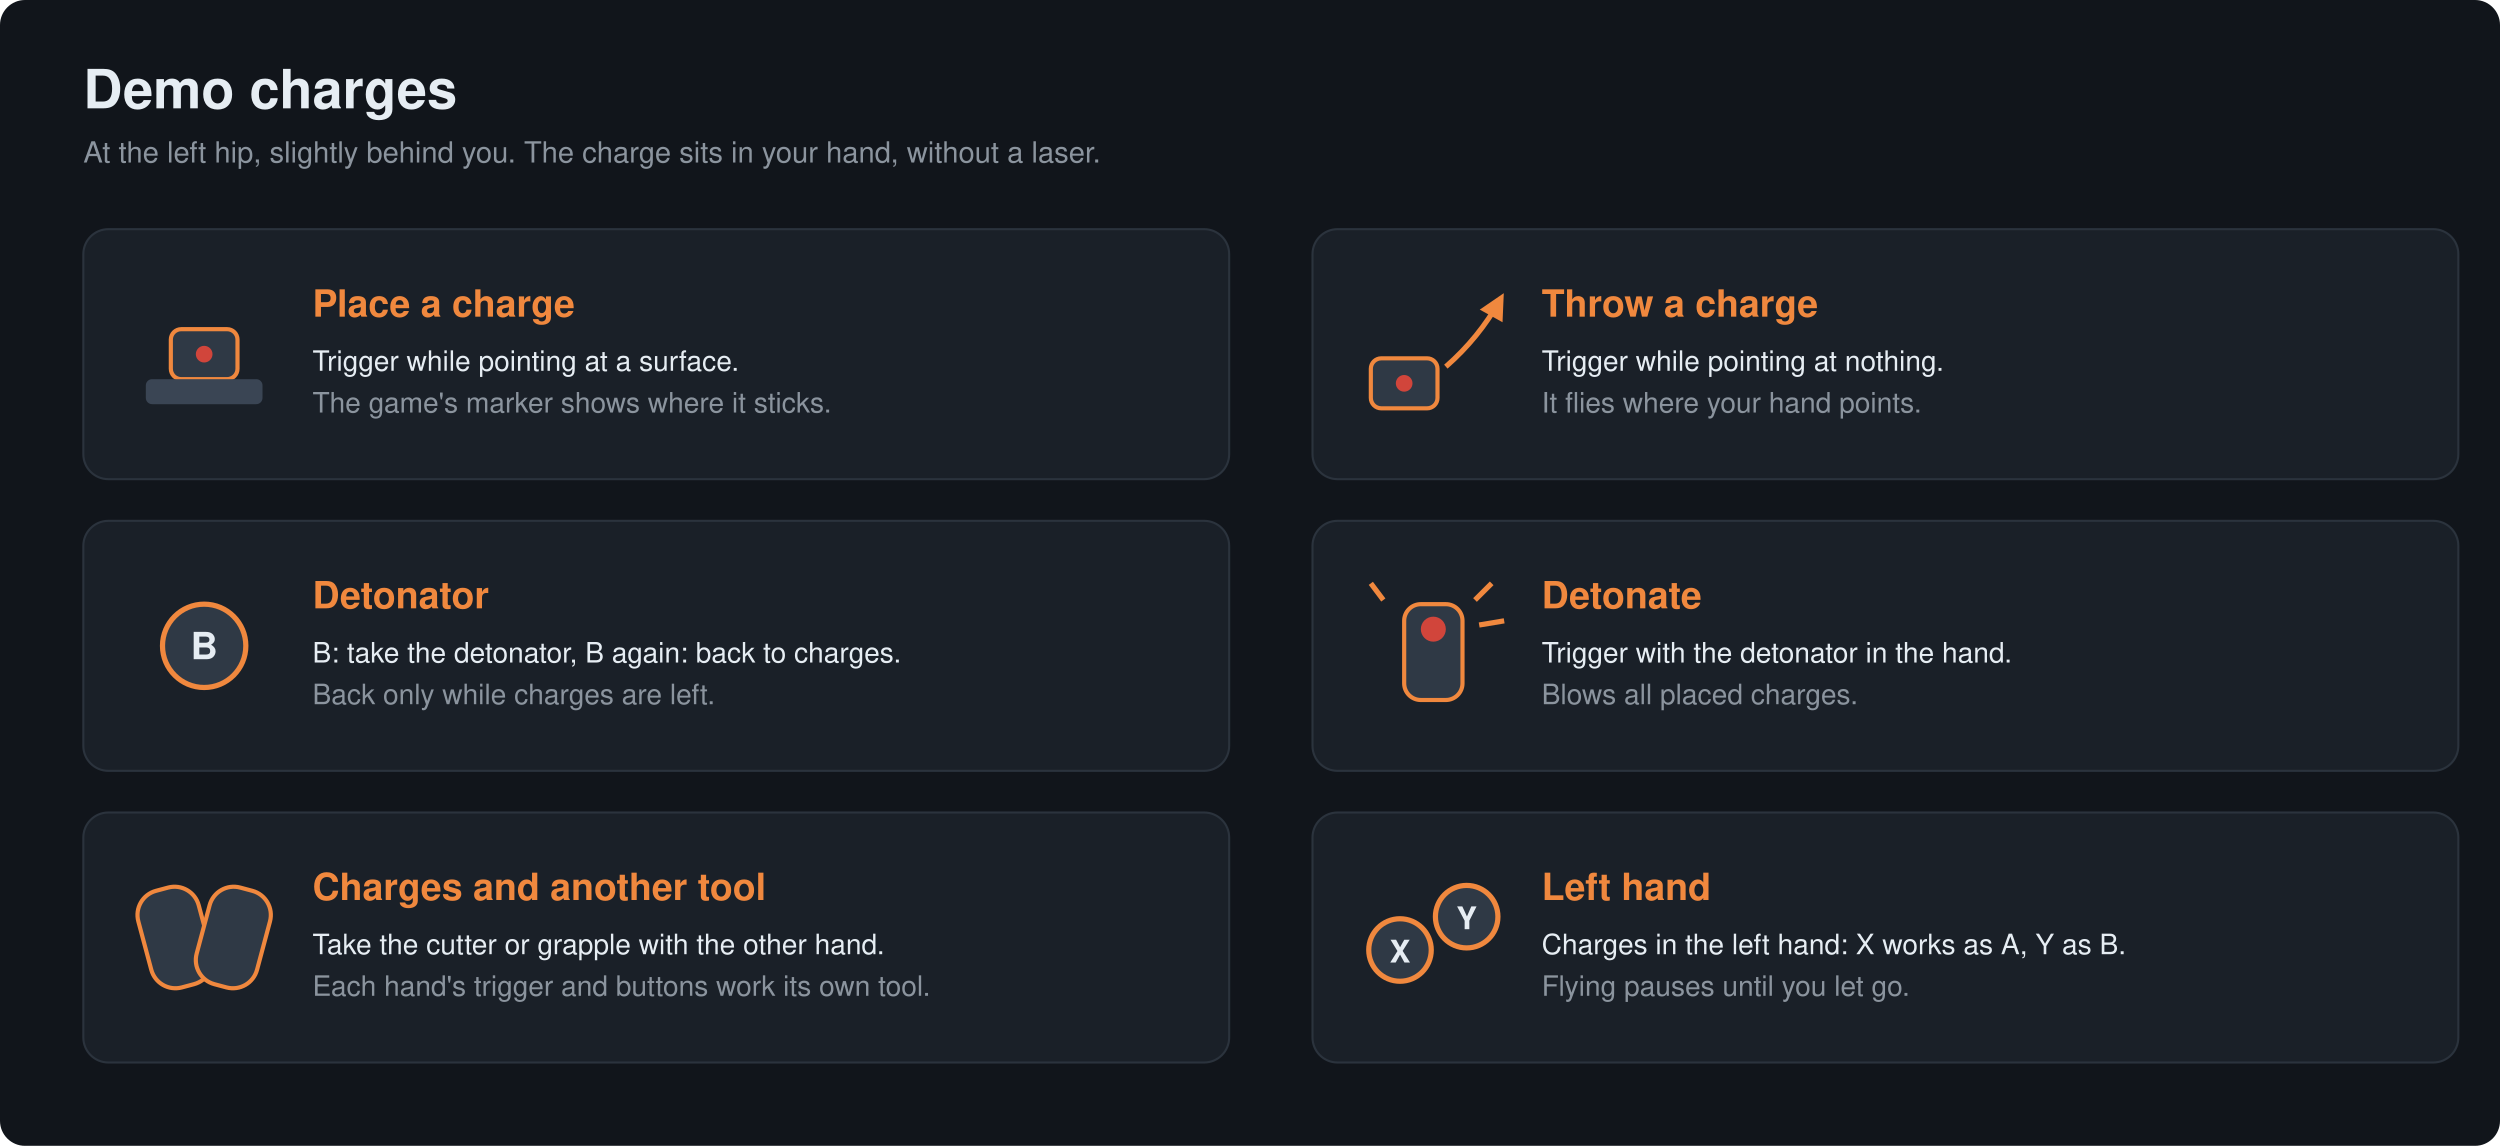
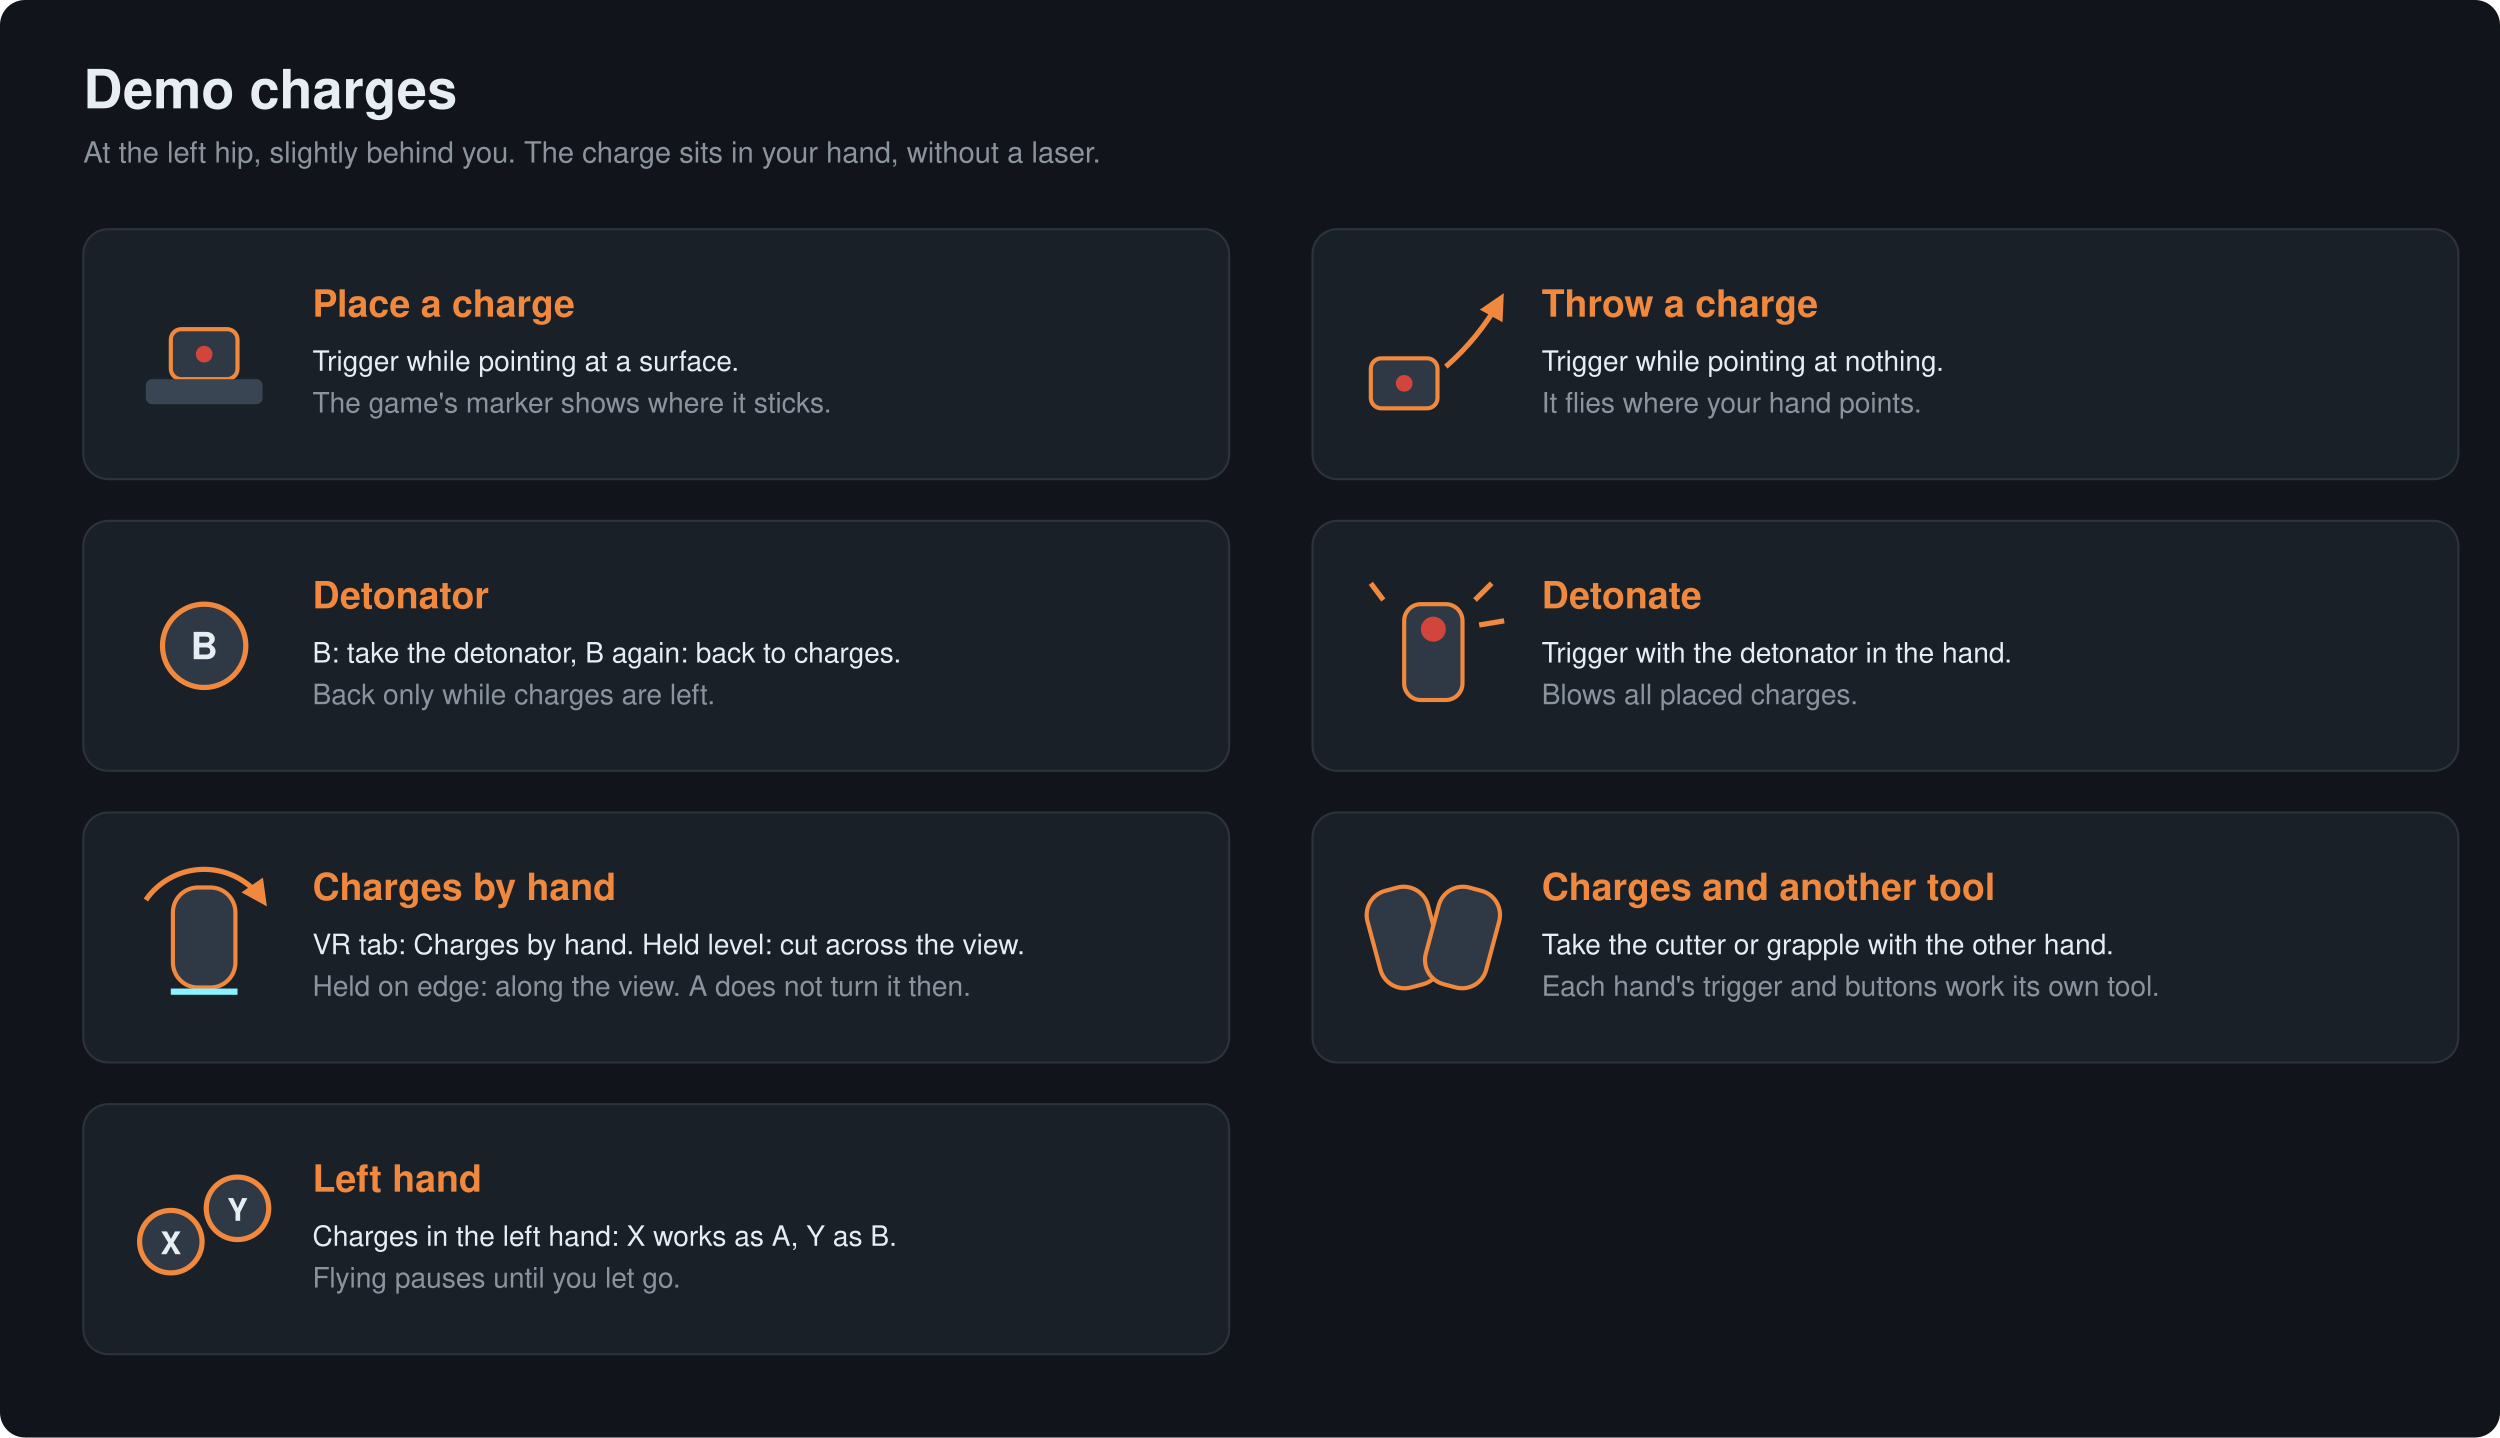
- <svg xmlns="http://www.w3.org/2000/svg" width="1200" height="550" viewBox="0 0 1200 550" role="img" aria-label="ShipbreakerVR demo charges">
-   <rect width="1200" height="550" rx="12" fill="#11151b" />
+ <svg xmlns="http://www.w3.org/2000/svg" width="1200" height="690" viewBox="0 0 1200 690" role="img" aria-label="ShipbreakerVR demo charges">
+   <rect width="1200" height="690" rx="12" fill="#11151b" />
  <defs>
    <marker id="ah" viewBox="0 0 10 10" refX="7" refY="5" markerWidth="5" markerHeight="5" orient="auto-start-reverse">
      <path d="M0 0 L10 5 L0 10 z" fill="#f0883e" />
    </marker>
  </defs>
  <text x="40" y="52" font-size="26" fill="#e6edf3" font-weight="bold" text-anchor="start" font-family="Segoe UI, Helvetica, Arial, sans-serif">Demo charges</text>
  <text x="40" y="78" font-size="14" fill="#8b949e" font-weight="normal" text-anchor="start" font-family="Segoe UI, Helvetica, Arial, sans-serif">At the left hip, slightly behind you. The charge sits in your hand, without a laser.</text>
  <rect x="40" y="110" width="550" height="120" rx="12" fill="#1a2028" stroke="#2b333d" />
  <g transform="translate(60,132)">
    <rect x="22" y="26" width="32" height="24" rx="5" fill="#2f3945" stroke="#f0883e" stroke-width="2" />
    <circle cx="38" cy="38" r="4" fill="#d1453b" />
    <rect x="10" y="50" width="56" height="12" rx="3" fill="#3a4554" />
  </g>
  <text x="150" y="152" font-size="18" fill="#f0883e" font-weight="bold" text-anchor="start" font-family="Segoe UI, Helvetica, Arial, sans-serif">Place a charge</text>
  <text x="150" y="178" font-size="13.5" fill="#e6edf3" font-weight="normal" text-anchor="start" font-family="Segoe UI, Helvetica, Arial, sans-serif">Trigger while pointing at a surface.</text>
  <text x="150" y="198" font-size="13.5" fill="#8b949e" font-weight="normal" text-anchor="start" font-family="Segoe UI, Helvetica, Arial, sans-serif">The game's marker shows where it sticks.</text>
  <rect x="630" y="110" width="550" height="120" rx="12" fill="#1a2028" stroke="#2b333d" />
  <g transform="translate(650,132)">
    <rect x="8" y="40" width="32" height="24" rx="5" fill="#2f3945" stroke="#f0883e" stroke-width="2" />
    <circle cx="24" cy="52" r="4" fill="#d1453b" />
    <path d="M44 44 Q60 30 70 12" stroke="#f0883e" stroke-width="2.5" fill="none" marker-end="url(#ah)" />
  </g>
  <text x="740" y="152" font-size="18" fill="#f0883e" font-weight="bold" text-anchor="start" font-family="Segoe UI, Helvetica, Arial, sans-serif">Throw a charge</text>
  <text x="740" y="178" font-size="13.5" fill="#e6edf3" font-weight="normal" text-anchor="start" font-family="Segoe UI, Helvetica, Arial, sans-serif">Trigger while pointing at nothing.</text>
  <text x="740" y="198" font-size="13.5" fill="#8b949e" font-weight="normal" text-anchor="start" font-family="Segoe UI, Helvetica, Arial, sans-serif">It flies where your hand points.</text>
  <rect x="40" y="250" width="550" height="120" rx="12" fill="#1a2028" stroke="#2b333d" />
  <g transform="translate(60,272)">
    <circle cx="38" cy="38" r="20" fill="#2f3945" stroke="#f0883e" stroke-width="2.5" />
    <text x="38" y="44.429" font-size="18" fill="#e6edf3" font-weight="bold" text-anchor="middle" font-family="Segoe UI, Helvetica, Arial, sans-serif">B</text>
  </g>
  <text x="150" y="292" font-size="18" fill="#f0883e" font-weight="bold" text-anchor="start" font-family="Segoe UI, Helvetica, Arial, sans-serif">Detonator</text>
  <text x="150" y="318" font-size="13.5" fill="#e6edf3" font-weight="normal" text-anchor="start" font-family="Segoe UI, Helvetica, Arial, sans-serif">B: take the detonator, B again: back to charges.</text>
  <text x="150" y="338" font-size="13.5" fill="#8b949e" font-weight="normal" text-anchor="start" font-family="Segoe UI, Helvetica, Arial, sans-serif">Back only while charges are left.</text>
  <rect x="630" y="250" width="550" height="120" rx="12" fill="#1a2028" stroke="#2b333d" />
  <g transform="translate(650,272)">
    <rect x="24" y="18" width="28" height="46" rx="8" fill="#2f3945" stroke="#f0883e" stroke-width="2" />
    <circle cx="38" cy="30" r="6" fill="#d1453b" />
    <path d="M58 16 L66 8 M60 28 L72 26 M14 16 L8 8" stroke="#f0883e" stroke-width="2.5" />
  </g>
  <text x="740" y="292" font-size="18" fill="#f0883e" font-weight="bold" text-anchor="start" font-family="Segoe UI, Helvetica, Arial, sans-serif">Detonate</text>
  <text x="740" y="318" font-size="13.5" fill="#e6edf3" font-weight="normal" text-anchor="start" font-family="Segoe UI, Helvetica, Arial, sans-serif">Trigger with the detonator in the hand.</text>
  <text x="740" y="338" font-size="13.5" fill="#8b949e" font-weight="normal" text-anchor="start" font-family="Segoe UI, Helvetica, Arial, sans-serif">Blows all placed charges.</text>
  <rect x="40" y="390" width="550" height="120" rx="12" fill="#1a2028" stroke="#2b333d" />
  <g transform="translate(60,412)">
+     <rect x="23" y="14" width="30" height="48" rx="12" fill="#2f3945" stroke="#f0883e" stroke-width="2" transform="rotate(0 38 38)" />
+     <path d="M10 20 A34 34 0 0 1 66 20" stroke="#f0883e" stroke-width="2.5" fill="none" marker-end="url(#ah)" />
+     <path d="M22 64 H54" stroke="#8cf2ff" stroke-width="3" />
+   </g>
+   <text x="150" y="432" font-size="18" fill="#f0883e" font-weight="bold" text-anchor="start" font-family="Segoe UI, Helvetica, Arial, sans-serif">Charges by hand</text>
+   <text x="150" y="458" font-size="13.5" fill="#e6edf3" font-weight="normal" text-anchor="start" font-family="Segoe UI, Helvetica, Arial, sans-serif">VR tab: Charges by hand. Held level: cut across the view.</text>
+   <text x="150" y="478" font-size="13.5" fill="#8b949e" font-weight="normal" text-anchor="start" font-family="Segoe UI, Helvetica, Arial, sans-serif">Held on edge: along the view. A does not turn it then.</text>
+   <rect x="630" y="390" width="550" height="120" rx="12" fill="#1a2028" stroke="#2b333d" />
+   <g transform="translate(650,412)">
    <rect x="9" y="14" width="30" height="48" rx="12" fill="#2f3945" stroke="#f0883e" stroke-width="2" transform="rotate(-15 24 38)" />
    <rect x="37" y="14" width="30" height="48" rx="12" fill="#2f3945" stroke="#f0883e" stroke-width="2" transform="rotate(15 52 38)" />
  </g>
-   <text x="150" y="432" font-size="18" fill="#f0883e" font-weight="bold" text-anchor="start" font-family="Segoe UI, Helvetica, Arial, sans-serif">Charges and another tool</text>
-   <text x="150" y="458" font-size="13.5" fill="#e6edf3" font-weight="normal" text-anchor="start" font-family="Segoe UI, Helvetica, Arial, sans-serif">Take the cutter or grapple with the other hand.</text>
-   <text x="150" y="478" font-size="13.5" fill="#8b949e" font-weight="normal" text-anchor="start" font-family="Segoe UI, Helvetica, Arial, sans-serif">Each hand's trigger and buttons work its own tool.</text>
-   <rect x="630" y="390" width="550" height="120" rx="12" fill="#1a2028" stroke="#2b333d" />
-   <g transform="translate(650,412)">
+   <text x="740" y="432" font-size="18" fill="#f0883e" font-weight="bold" text-anchor="start" font-family="Segoe UI, Helvetica, Arial, sans-serif">Charges and another tool</text>
+   <text x="740" y="458" font-size="13.5" fill="#e6edf3" font-weight="normal" text-anchor="start" font-family="Segoe UI, Helvetica, Arial, sans-serif">Take the cutter or grapple with the other hand.</text>
+   <text x="740" y="478" font-size="13.5" fill="#8b949e" font-weight="normal" text-anchor="start" font-family="Segoe UI, Helvetica, Arial, sans-serif">Each hand's trigger and buttons work its own tool.</text>
+   <rect x="40" y="530" width="550" height="120" rx="12" fill="#1a2028" stroke="#2b333d" />
+   <g transform="translate(60,552)">
    <circle cx="22" cy="44" r="15" fill="#2f3945" stroke="#f0883e" stroke-width="2.5" />
    <text x="22" y="50" font-size="15" fill="#e6edf3" font-weight="bold" text-anchor="middle" font-family="Segoe UI, Helvetica, Arial, sans-serif">X</text>
    <circle cx="54" cy="28" r="15" fill="#2f3945" stroke="#f0883e" stroke-width="2.5" />
    <text x="54" y="34" font-size="15" fill="#e6edf3" font-weight="bold" text-anchor="middle" font-family="Segoe UI, Helvetica, Arial, sans-serif">Y</text>
  </g>
-   <text x="740" y="432" font-size="18" fill="#f0883e" font-weight="bold" text-anchor="start" font-family="Segoe UI, Helvetica, Arial, sans-serif">Left hand</text>
-   <text x="740" y="458" font-size="13.5" fill="#e6edf3" font-weight="normal" text-anchor="start" font-family="Segoe UI, Helvetica, Arial, sans-serif">Charges in the left hand: X works as A, Y as B.</text>
-   <text x="740" y="478" font-size="13.5" fill="#8b949e" font-weight="normal" text-anchor="start" font-family="Segoe UI, Helvetica, Arial, sans-serif">Flying pauses until you let go.</text>
+   <text x="150" y="572" font-size="18" fill="#f0883e" font-weight="bold" text-anchor="start" font-family="Segoe UI, Helvetica, Arial, sans-serif">Left hand</text>
+   <text x="150" y="598" font-size="13.5" fill="#e6edf3" font-weight="normal" text-anchor="start" font-family="Segoe UI, Helvetica, Arial, sans-serif">Charges in the left hand: X works as A, Y as B.</text>
+   <text x="150" y="618" font-size="13.5" fill="#8b949e" font-weight="normal" text-anchor="start" font-family="Segoe UI, Helvetica, Arial, sans-serif">Flying pauses until you let go.</text>
</svg>
